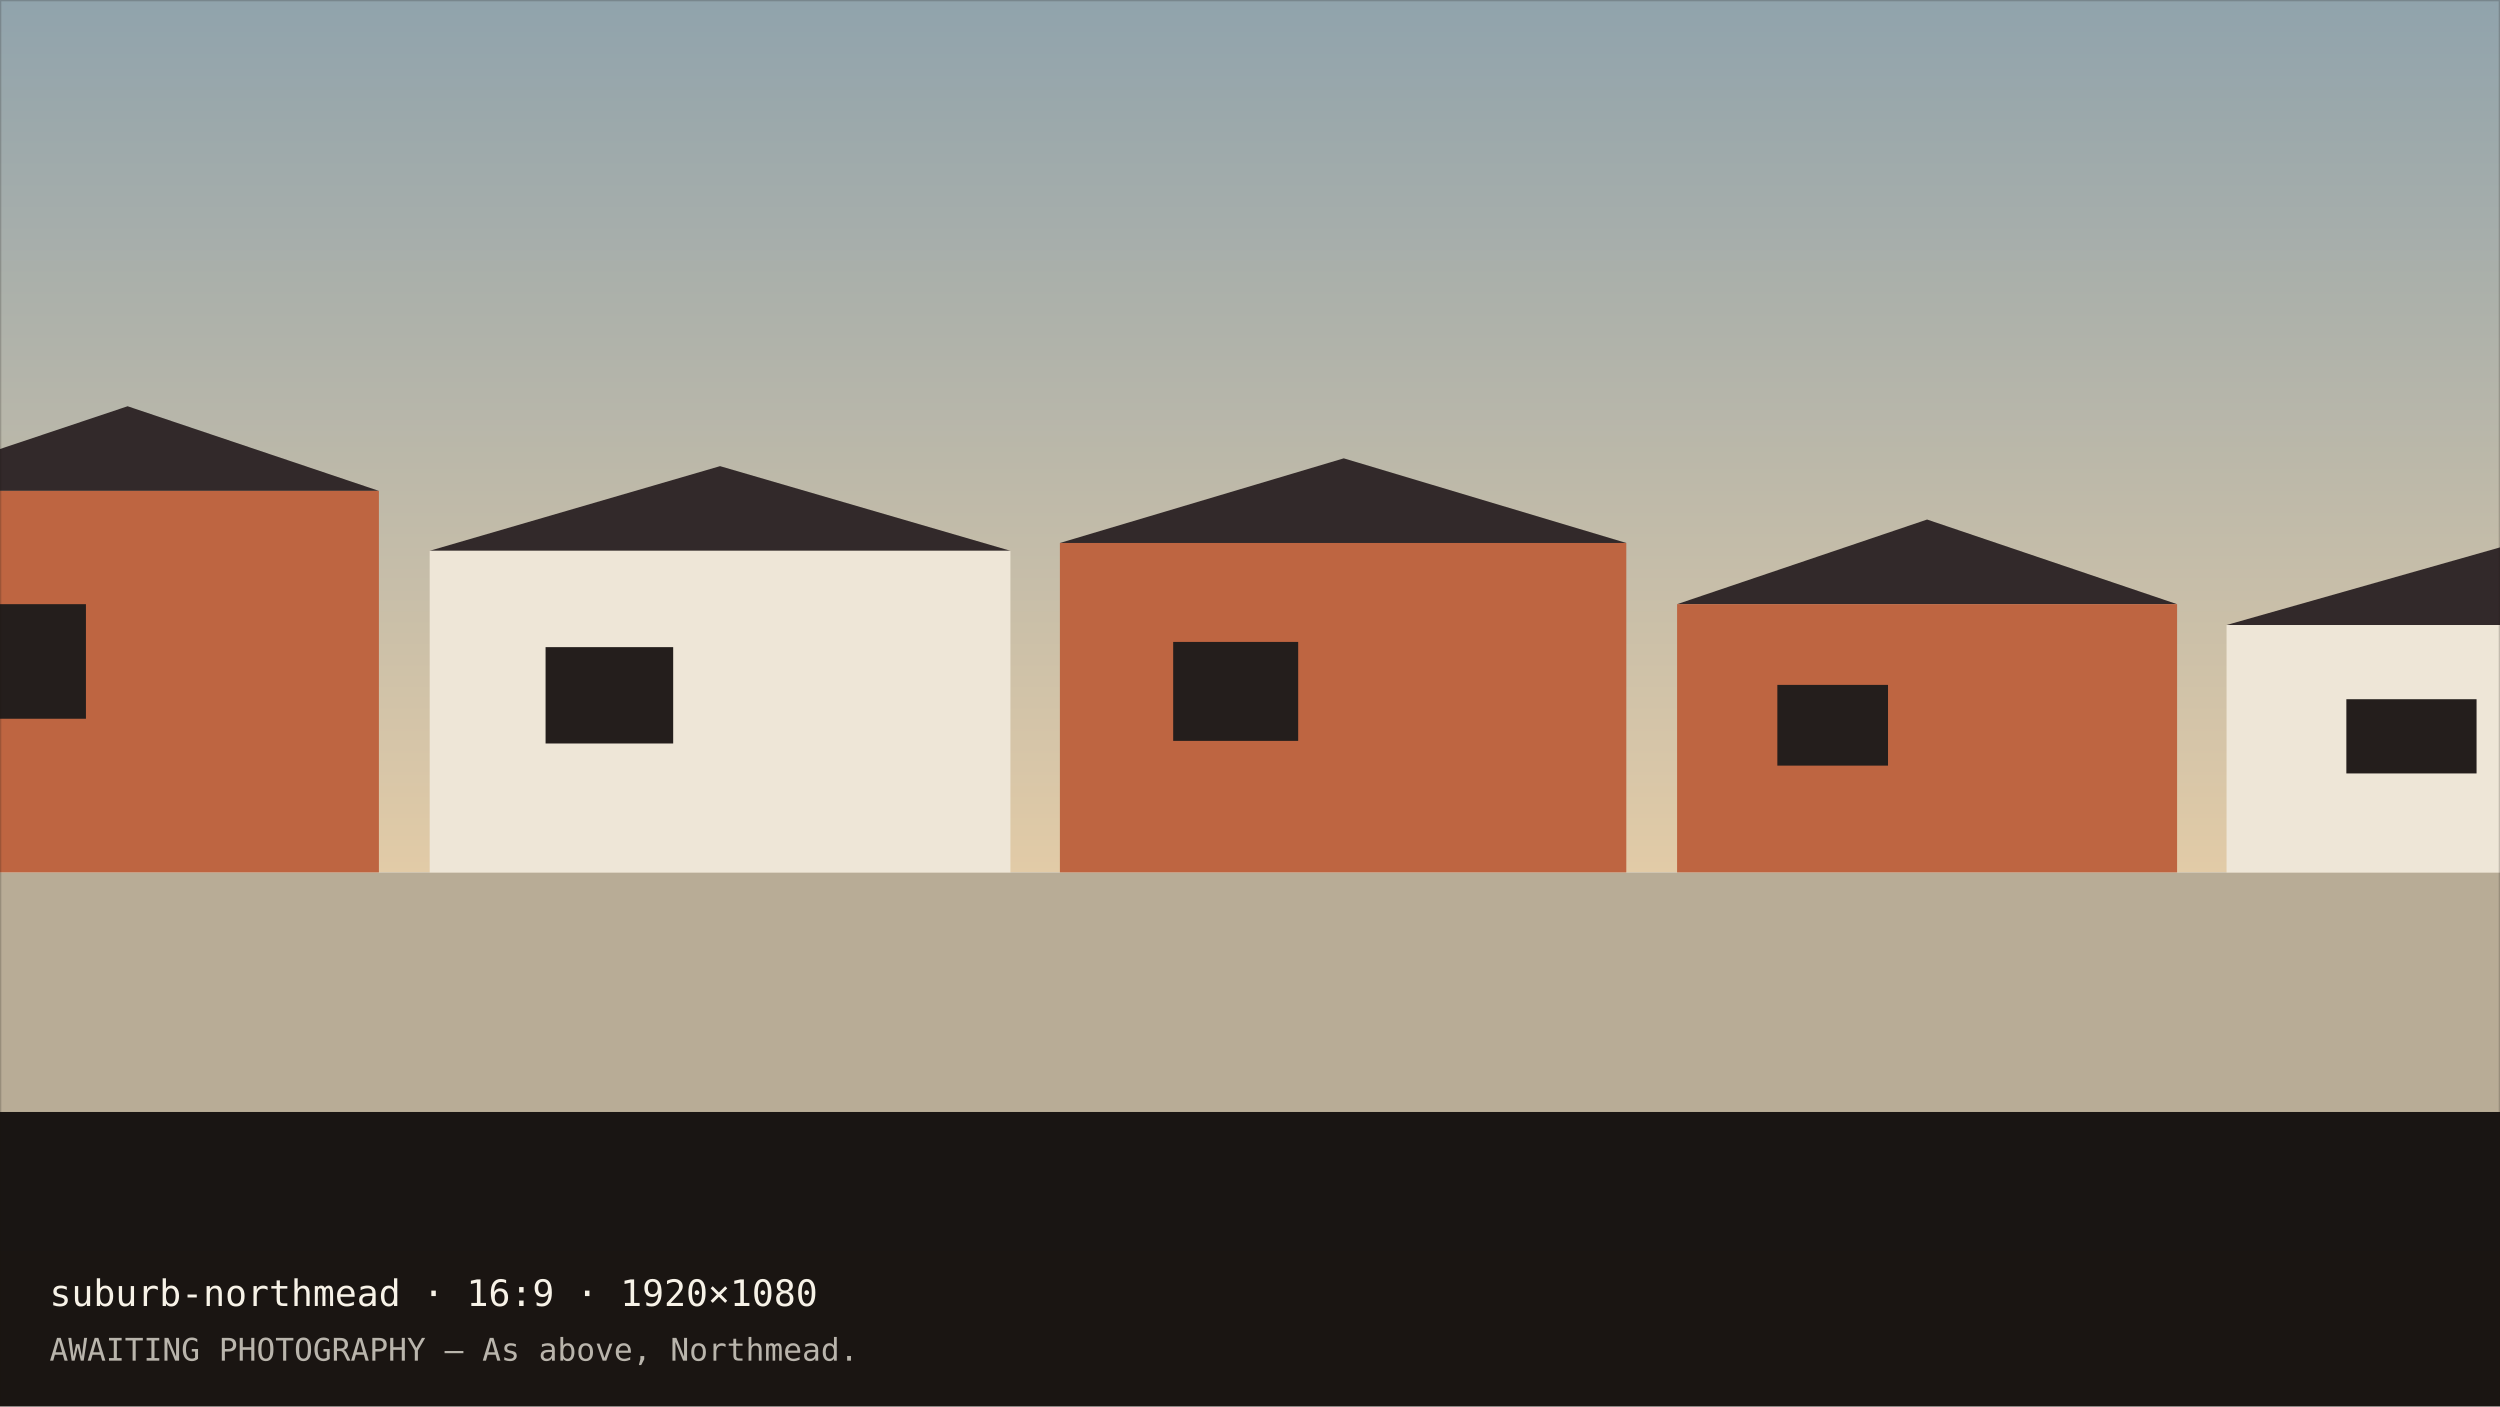
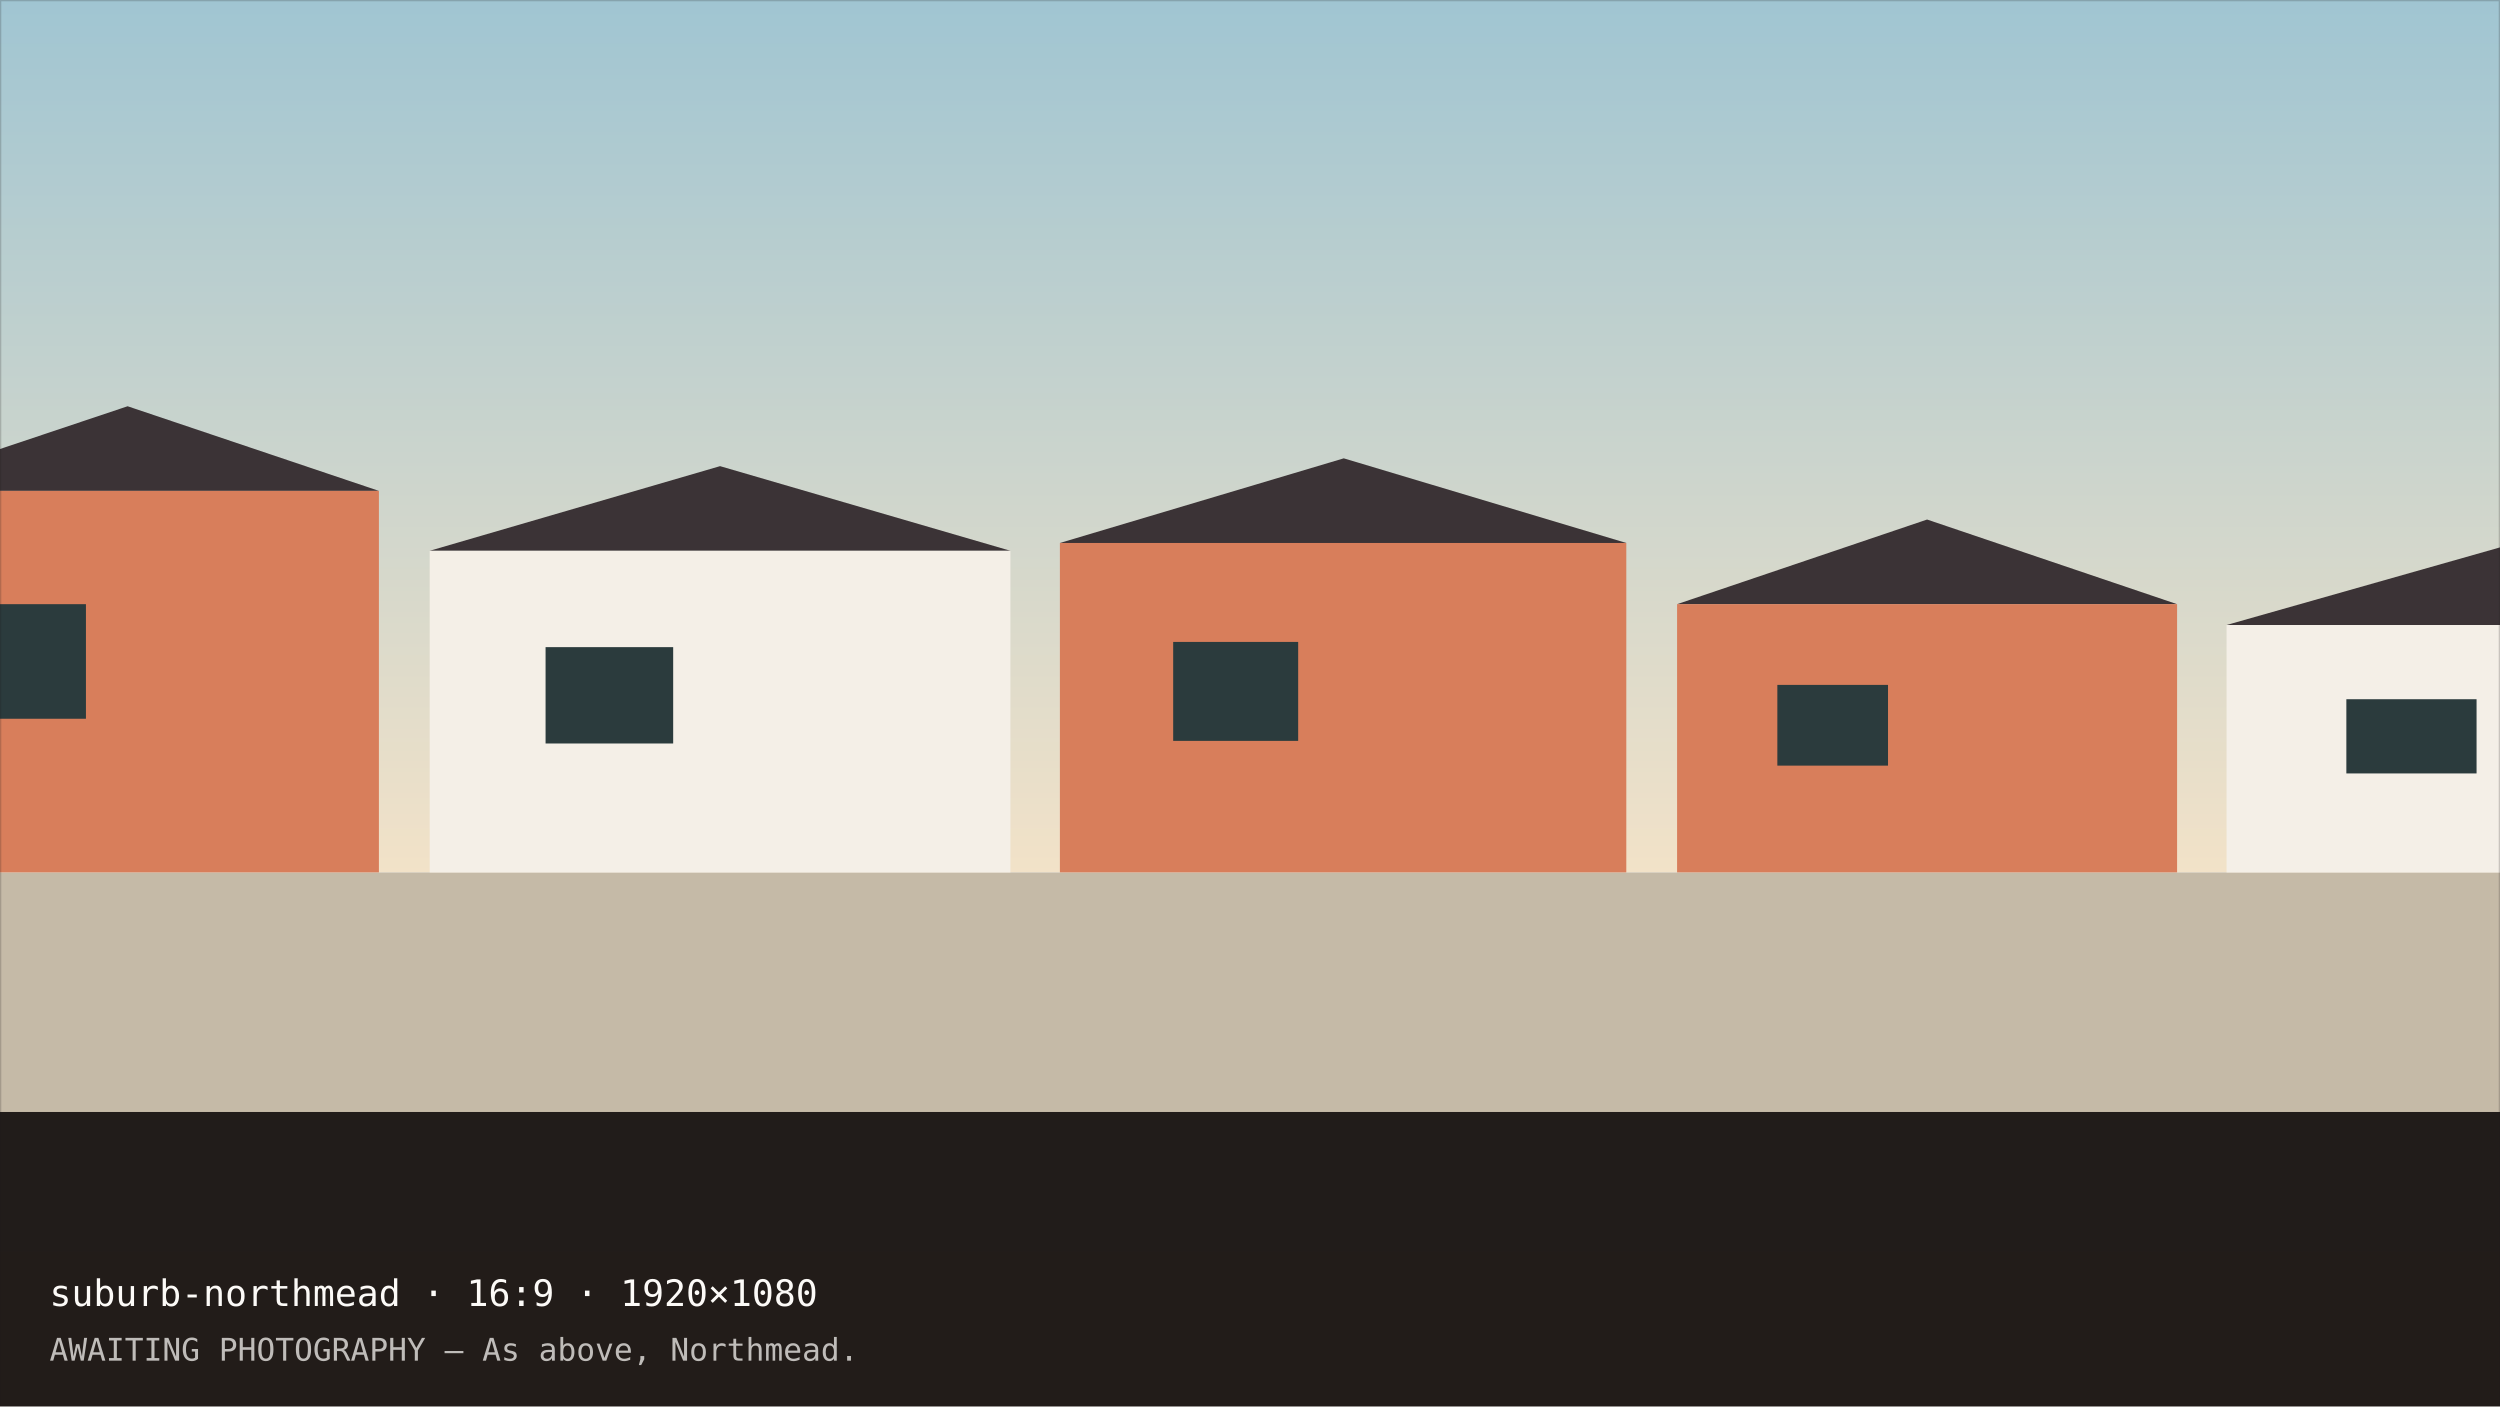
<svg xmlns="http://www.w3.org/2000/svg" width="1920" height="1080" viewBox="0 0 1920 1080" role="img" aria-label="Temporary placeholder awaiting photography: As above, Northmead.">
  <defs>
    <linearGradient id="sky2" x1="0" y1="0" x2="0" y2="1">
-       <stop offset="0" stop-color="#90a3ac" />
-       <stop offset="1" stop-color="#e2cba7" />
+       <stop offset="0" stop-color="#a0c5d2" />
+       <stop offset="1" stop-color="#f2e2c8" />
    </linearGradient>
  </defs>
  <rect x="0" y="0" width="1920" height="670" fill="url(#sky2)" />
-   <rect x="0" y="670" width="1920" height="410" fill="#b8ac96" />
-   <rect x="0" y="854" width="1920" height="226" fill="#191513" />
-   <polygon points="-96,377 98,312 291,377" fill="#32292a" />
-   <rect x="-96" y="377" width="387" height="293" fill="#be6541" />
-   <rect x="-19" y="464" width="85" height="88" fill="#241e1c" />
-   <polygon points="330,423 553,358 776,423" fill="#32292a" />
-   <rect x="330" y="423" width="446" height="247" fill="#eee6d7" />
-   <rect x="419" y="497" width="98" height="74" fill="#241e1c" />
-   <polygon points="814,417 1032,352 1249,417" fill="#32292a" />
-   <rect x="814" y="417" width="435" height="253" fill="#be6541" />
-   <rect x="901" y="493" width="96" height="76" fill="#241e1c" />
-   <polygon points="1288,464 1480,399 1672,464" fill="#32292a" />
-   <rect x="1288" y="464" width="384" height="206" fill="#be6541" />
-   <rect x="1365" y="526" width="85" height="62" fill="#241e1c" />
-   <polygon points="1710,480 1939,415 2167,480" fill="#32292a" />
-   <rect x="1710" y="480" width="457" height="190" fill="#eee6d7" />
-   <rect x="1802" y="537" width="100" height="57" fill="#241e1c" />
-   <rect x="0" y="994" width="1920" height="86" fill="#1A1512" opacity="0.1" />
-   <rect x="0" y="961" width="1920" height="119" fill="#1A1512" opacity="0.88" />
-   <text x="38" y="1003" font-family="ui-monospace, Menlo, monospace" font-size="28" fill="#F7F2E7">suburb-northmead · 16:9 · 1920×1080</text>
-   <text x="38" y="1045" font-family="ui-monospace, Menlo, monospace" font-size="24" fill="#F7F2E7" opacity="0.72">AWAITING PHOTOGRAPHY — As above, Northmead.</text>
-   <rect x="0.5" y="0.5" width="1919" height="1079" fill="none" stroke="#1A1512" stroke-opacity="0.2" />
+   <rect x="0" y="670" width="1920" height="410" fill="#c5baa7" />
+   <rect x="0" y="854" width="1920" height="226" fill="#211c1a" />
+   <polygon points="-96,377 98,312 291,377" fill="#3b3336" />
+   <rect x="-96" y="377" width="387" height="293" fill="#d87e5b" />
+   <rect x="-19" y="464" width="85" height="88" fill="#2b3b3d" />
+   <polygon points="330,423 553,358 776,423" fill="#3b3336" />
+   <rect x="330" y="423" width="446" height="247" fill="#f4efe7" />
+   <rect x="419" y="497" width="98" height="74" fill="#2b3b3d" />
+   <polygon points="814,417 1032,352 1249,417" fill="#3b3336" />
+   <rect x="814" y="417" width="435" height="253" fill="#d87e5b" />
+   <rect x="901" y="493" width="96" height="76" fill="#2b3b3d" />
+   <polygon points="1288,464 1480,399 1672,464" fill="#3b3336" />
+   <rect x="1288" y="464" width="384" height="206" fill="#d87e5b" />
+   <rect x="1365" y="526" width="85" height="62" fill="#2b3b3d" />
+   <polygon points="1710,480 1939,415 2167,480" fill="#3b3336" />
+   <rect x="1710" y="480" width="457" height="190" fill="#f4efe7" />
+   <rect x="1802" y="537" width="100" height="57" fill="#2b3b3d" />
+   <rect x="0" y="994" width="1920" height="86" fill="#221C19" opacity="0.1" />
+   <rect x="0" y="961" width="1920" height="119" fill="#221C19" opacity="0.82" />
+   <text x="38" y="1003" font-family="ui-monospace, Menlo, monospace" font-size="28" fill="#FCFAF7">suburb-northmead · 16:9 · 1920×1080</text>
+   <text x="38" y="1045" font-family="ui-monospace, Menlo, monospace" font-size="24" fill="#FCFAF7" opacity="0.72">AWAITING PHOTOGRAPHY — As above, Northmead.</text>
+   <rect x="0.5" y="0.5" width="1919" height="1079" fill="none" stroke="#221C19" stroke-opacity="0.2" />
</svg>
